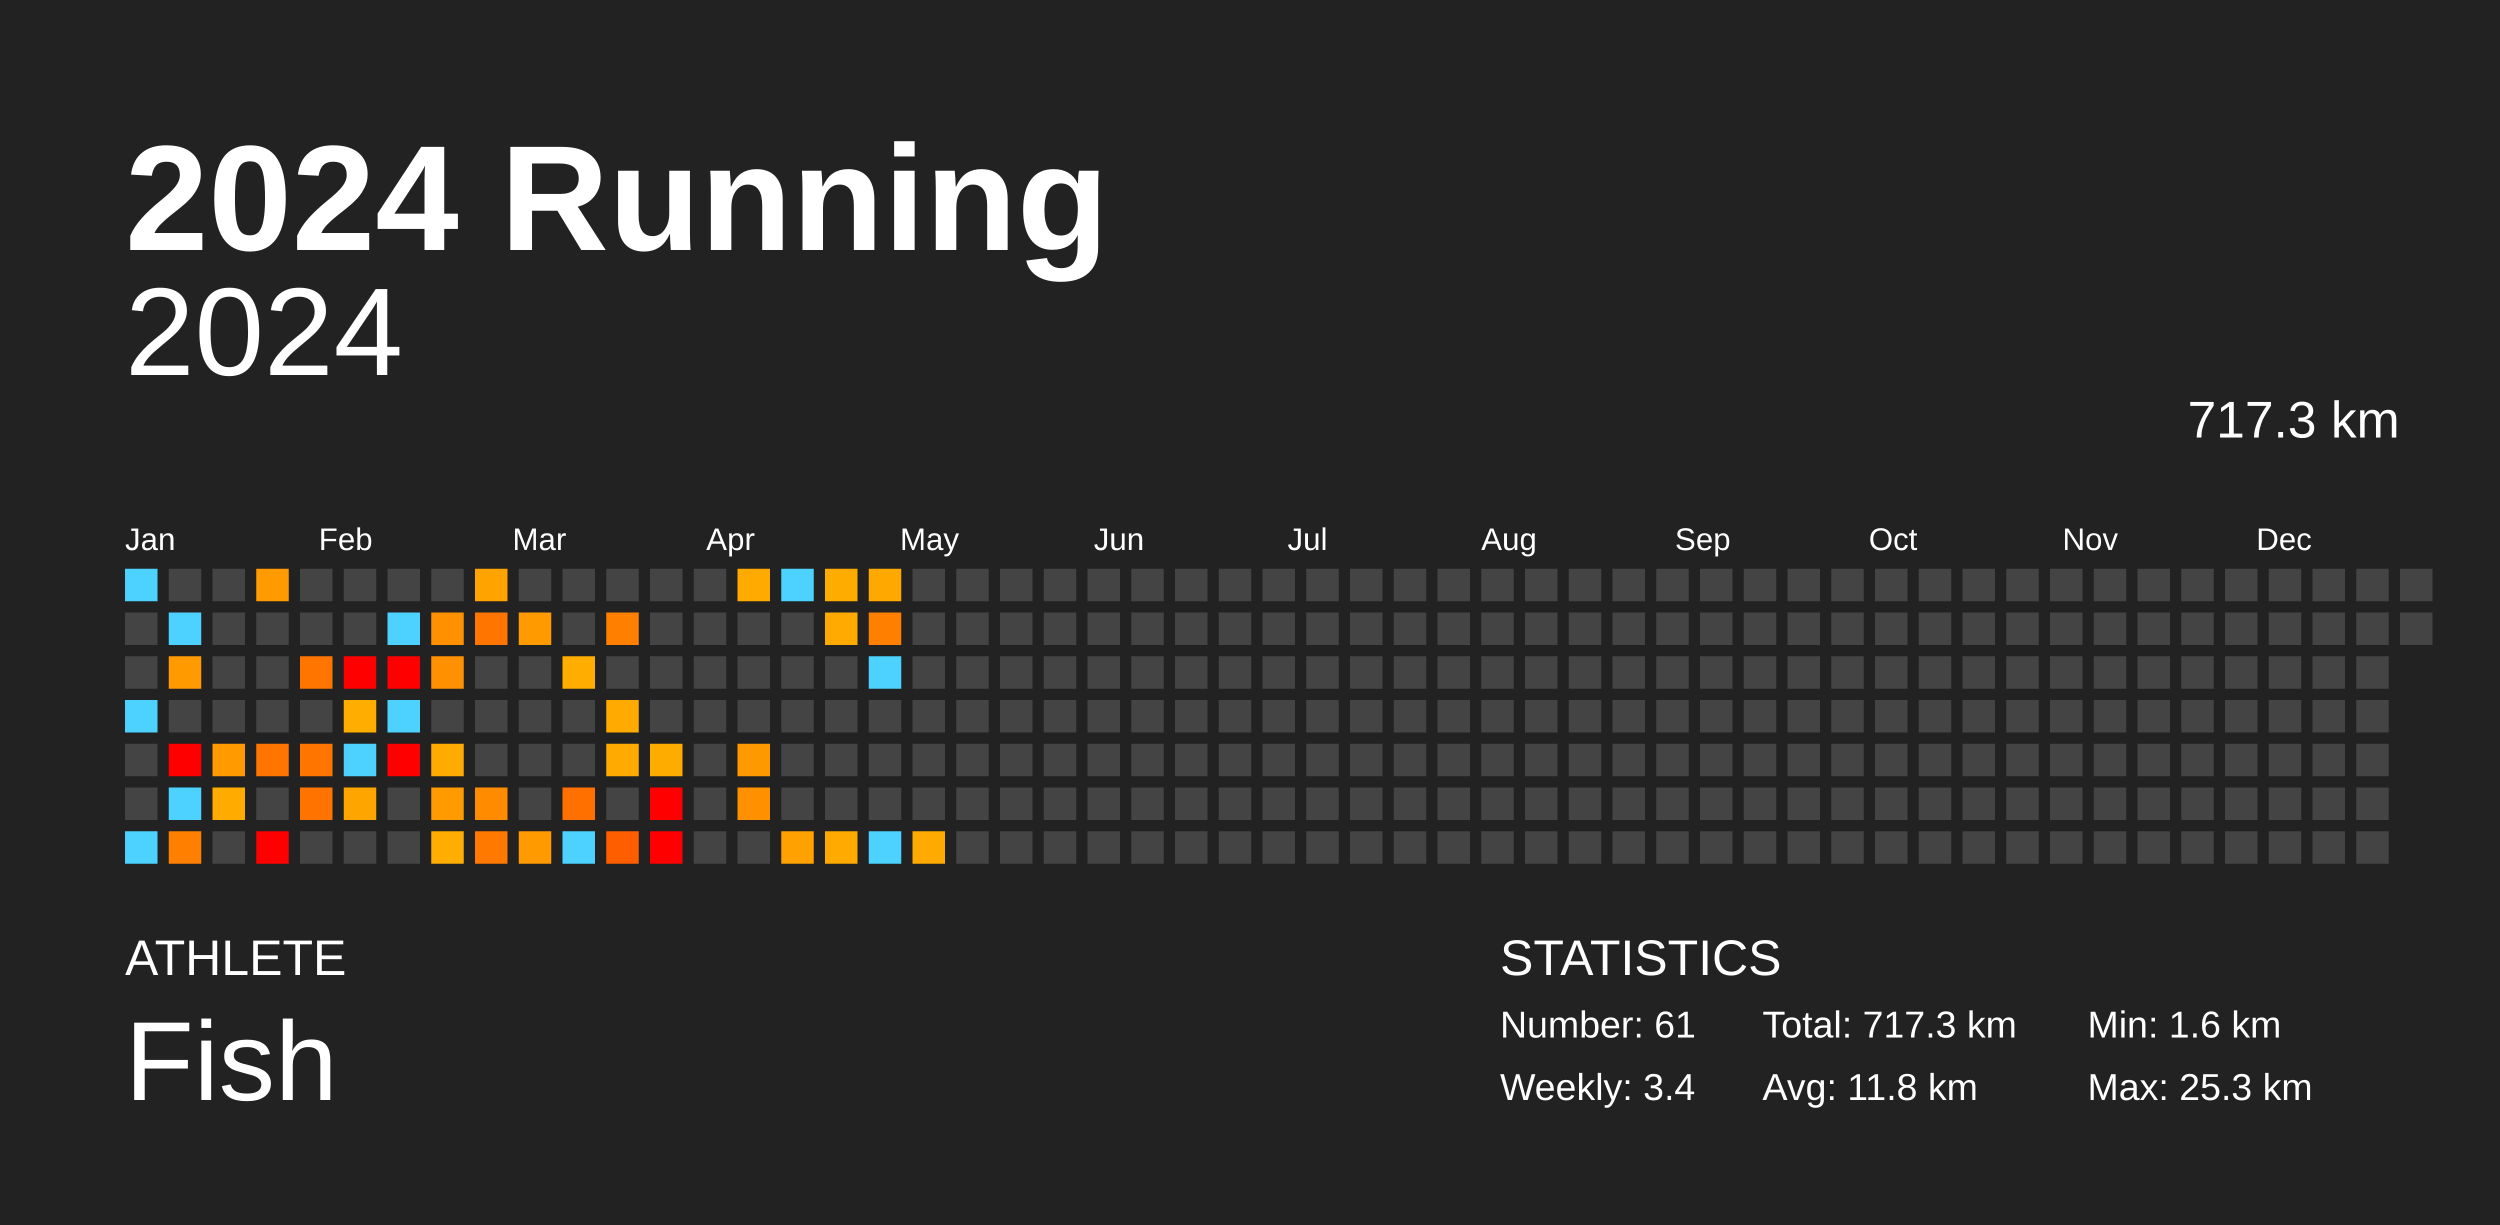
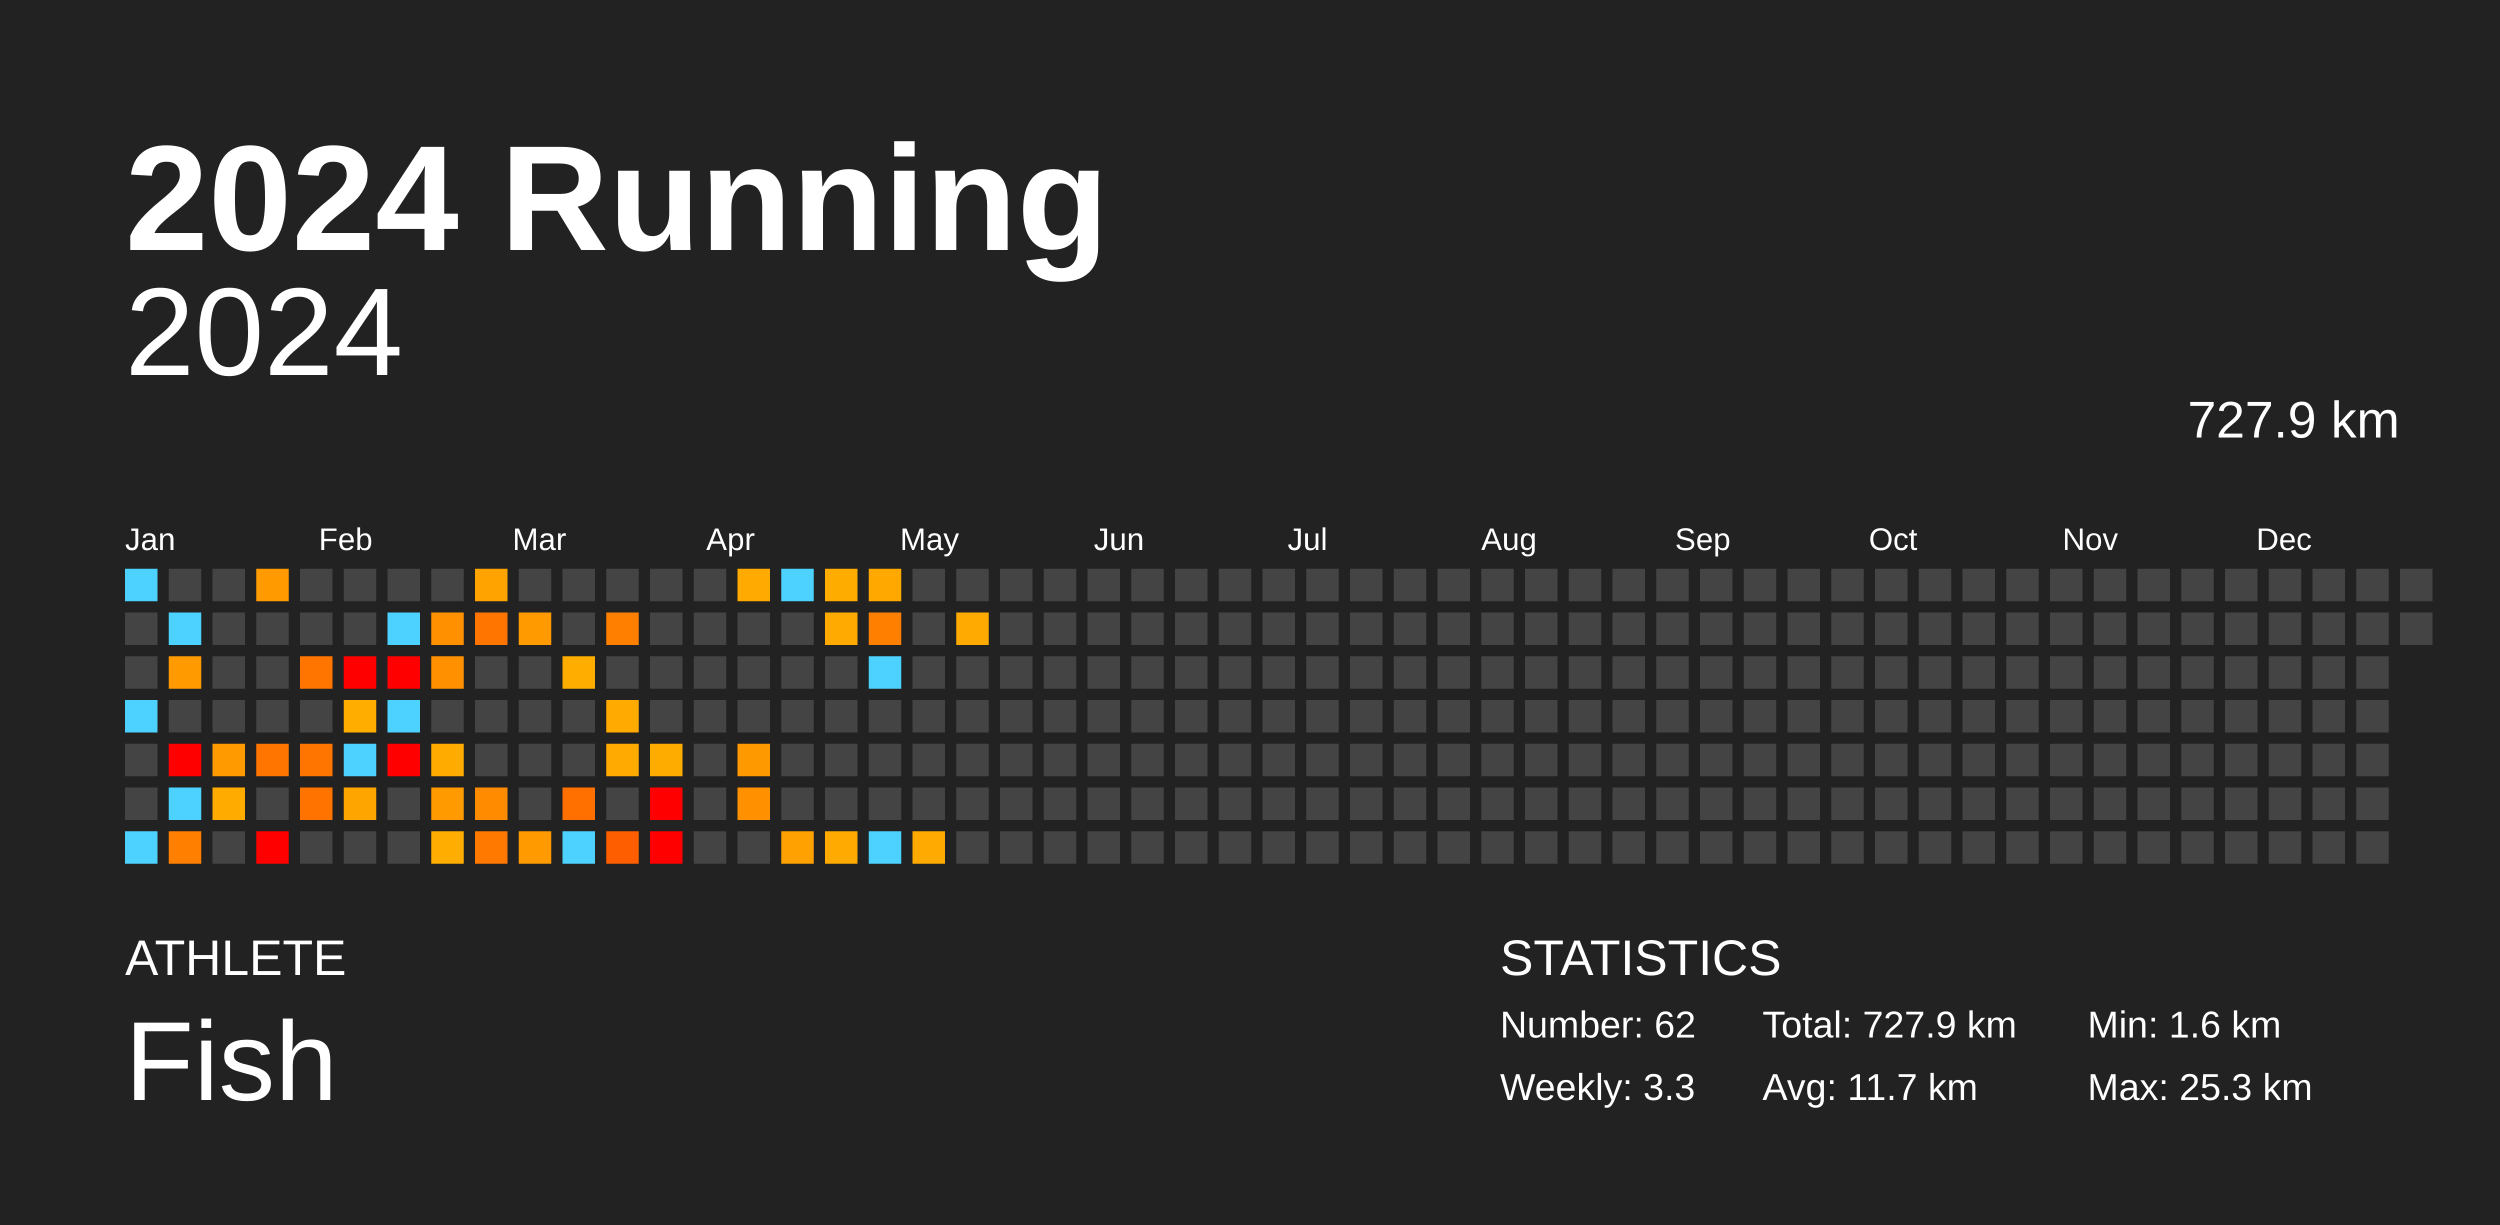
<svg xmlns="http://www.w3.org/2000/svg" baseProfile="full" height="98mm" version="1.1" viewBox="0,0,200,98" width="200mm">
  <defs />
  <rect fill="#222222" height="98" width="200" x="0" y="0" />
  <text fill="#FFFFFF" style="font-size:12px; font-family:Arial; font-weight:bold;" x="10" y="20">2024 Running</text>
  <text fill="#FFFFFF" style="font-size:4px; font-family:Arial" x="10" y="78">ATHLETE</text>
  <text fill="#FFFFFF" style="font-size:9px; font-family:Arial" x="10" y="88">Fish</text>
  <text fill="#FFFFFF" style="font-size:4px; font-family:Arial" x="120" y="78">STATISTICS</text>
-   <text fill="#FFFFFF" style="font-size:3px; font-family:Arial" x="120" y="83">Number: 61</text>
-   <text fill="#FFFFFF" style="font-size:3px; font-family:Arial" x="120" y="88">Weekly: 3.4</text>
-   <text fill="#FFFFFF" style="font-size:3px; font-family:Arial" x="141" y="83">Total: 717.3 km</text>
-   <text fill="#FFFFFF" style="font-size:3px; font-family:Arial" x="141" y="88">Avg: 11.8 km</text>
+   <text fill="#FFFFFF" style="font-size:3px; font-family:Arial" x="120" y="83">Number: 62</text>
+   <text fill="#FFFFFF" style="font-size:3px; font-family:Arial" x="120" y="88">Weekly: 3.3</text>
+   <text fill="#FFFFFF" style="font-size:3px; font-family:Arial" x="141" y="83">Total: 727.9 km</text>
+   <text fill="#FFFFFF" style="font-size:3px; font-family:Arial" x="141" y="88">Avg: 11.7 km</text>
  <text fill="#FFFFFF" style="font-size:3px; font-family:Arial" x="167" y="83">Min: 1.6 km</text>
  <text fill="#FFFFFF" style="font-size:3px; font-family:Arial" x="167" y="88">Max: 25.3 km</text>
  <text alignment-baseline="hanging" fill="#FFFFFF" style="font-size:10.0px; font-family:Arial;" x="10" y="30">2024</text>
-   <text alignment-baseline="hanging" fill="#FFFFFF" style="font-size:4.125px; font-family:Arial;" x="175" y="35">717.3 km</text>
+   <text alignment-baseline="hanging" fill="#FFFFFF" style="font-size:4.125px; font-family:Arial;" x="175" y="35">727.9 km</text>
  <text fill="#FFFFFF" style="font-size:2.5px; font-family:Arial" x="10.0" y="44">Jan</text>
  <text fill="#FFFFFF" style="font-size:2.5px; font-family:Arial" x="25.5" y="44">Feb</text>
  <text fill="#FFFFFF" style="font-size:2.5px; font-family:Arial" x="41.0" y="44">Mar</text>
  <text fill="#FFFFFF" style="font-size:2.5px; font-family:Arial" x="56.5" y="44">Apr</text>
  <text fill="#FFFFFF" style="font-size:2.5px; font-family:Arial" x="72.0" y="44">May</text>
  <text fill="#FFFFFF" style="font-size:2.5px; font-family:Arial" x="87.5" y="44">Jun</text>
  <text fill="#FFFFFF" style="font-size:2.5px; font-family:Arial" x="103.0" y="44">Jul</text>
  <text fill="#FFFFFF" style="font-size:2.5px; font-family:Arial" x="118.5" y="44">Aug</text>
  <text fill="#FFFFFF" style="font-size:2.5px; font-family:Arial" x="134.0" y="44">Sep</text>
  <text fill="#FFFFFF" style="font-size:2.5px; font-family:Arial" x="149.5" y="44">Oct</text>
  <text fill="#FFFFFF" style="font-size:2.5px; font-family:Arial" x="165.0" y="44">Nov</text>
  <text fill="#FFFFFF" style="font-size:2.5px; font-family:Arial" x="180.5" y="44">Dec</text>
  <rect fill="#4dd2ff" height="2.6" width="2.6" x="10.0" y="45.5" />
  <rect fill="#444444" height="2.6" width="2.6" x="10.0" y="49.0" />
  <rect fill="#444444" height="2.6" width="2.6" x="10.0" y="52.5" />
  <rect fill="#4dd2ff" height="2.6" width="2.6" x="10.0" y="56.0" />
  <rect fill="#444444" height="2.6" width="2.6" x="10.0" y="59.5" />
  <rect fill="#444444" height="2.6" width="2.6" x="10.0" y="63.0" />
  <rect fill="#4dd2ff" height="2.6" width="2.6" x="10.0" y="66.5" />
  <rect fill="#444444" height="2.6" width="2.6" x="13.5" y="45.5" />
  <rect fill="#4dd2ff" height="2.6" width="2.6" x="13.5" y="49.0" />
  <rect fill="#ff9b00" height="2.6" width="2.6" x="13.5" y="52.5" />
  <rect fill="#444444" height="2.6" width="2.6" x="13.5" y="56.0" />
  <rect fill="red" height="2.6" width="2.6" x="13.5" y="59.5" />
  <rect fill="#4dd2ff" height="2.6" width="2.6" x="13.5" y="63.0" />
  <rect fill="#ff7f00" height="2.6" width="2.6" x="13.5" y="66.5" />
  <rect fill="#444444" height="2.6" width="2.6" x="17.0" y="45.5" />
  <rect fill="#444444" height="2.6" width="2.6" x="17.0" y="49.0" />
  <rect fill="#444444" height="2.6" width="2.6" x="17.0" y="52.5" />
  <rect fill="#444444" height="2.6" width="2.6" x="17.0" y="56.0" />
  <rect fill="#ff9b00" height="2.6" width="2.6" x="17.0" y="59.5" />
  <rect fill="#ffab00" height="2.6" width="2.6" x="17.0" y="63.0" />
  <rect fill="#444444" height="2.6" width="2.6" x="17.0" y="66.5" />
  <rect fill="#ff9b00" height="2.6" width="2.6" x="20.5" y="45.5" />
  <rect fill="#444444" height="2.6" width="2.6" x="20.5" y="49.0" />
  <rect fill="#444444" height="2.6" width="2.6" x="20.5" y="52.5" />
  <rect fill="#444444" height="2.6" width="2.6" x="20.5" y="56.0" />
  <rect fill="#ff7500" height="2.6" width="2.6" x="20.5" y="59.5" />
  <rect fill="#444444" height="2.6" width="2.6" x="20.5" y="63.0" />
  <rect fill="red" height="2.6" width="2.6" x="20.5" y="66.5" />
  <rect fill="#444444" height="2.6" width="2.6" x="24.0" y="45.5" />
  <rect fill="#444444" height="2.6" width="2.6" x="24.0" y="49.0" />
  <rect fill="#ff7500" height="2.6" width="2.6" x="24.0" y="52.5" />
  <rect fill="#444444" height="2.6" width="2.6" x="24.0" y="56.0" />
  <rect fill="#ff7500" height="2.6" width="2.6" x="24.0" y="59.5" />
  <rect fill="#ff7400" height="2.6" width="2.6" x="24.0" y="63.0" />
  <rect fill="#444444" height="2.6" width="2.6" x="24.0" y="66.5" />
  <rect fill="#444444" height="2.6" width="2.6" x="27.5" y="45.5" />
  <rect fill="#444444" height="2.6" width="2.6" x="27.5" y="49.0" />
  <rect fill="red" height="2.6" width="2.6" x="27.5" y="52.5" />
  <rect fill="#ffae00" height="2.6" width="2.6" x="27.5" y="56.0" />
  <rect fill="#4dd2ff" height="2.6" width="2.6" x="27.5" y="59.5" />
  <rect fill="#ffa500" height="2.6" width="2.6" x="27.5" y="63.0" />
  <rect fill="#444444" height="2.6" width="2.6" x="27.5" y="66.5" />
  <rect fill="#444444" height="2.6" width="2.6" x="31.0" y="45.5" />
  <rect fill="#4dd2ff" height="2.6" width="2.6" x="31.0" y="49.0" />
  <rect fill="red" height="2.6" width="2.6" x="31.0" y="52.5" />
  <rect fill="#4dd2ff" height="2.6" width="2.6" x="31.0" y="56.0" />
  <rect fill="red" height="2.6" width="2.6" x="31.0" y="59.5" />
  <rect fill="#444444" height="2.6" width="2.6" x="31.0" y="63.0" />
  <rect fill="#444444" height="2.6" width="2.6" x="31.0" y="66.5" />
  <rect fill="#444444" height="2.6" width="2.6" x="34.5" y="45.5" />
  <rect fill="#ff9000" height="2.6" width="2.6" x="34.5" y="49.0" />
  <rect fill="#ff9100" height="2.6" width="2.6" x="34.5" y="52.5" />
  <rect fill="#444444" height="2.6" width="2.6" x="34.5" y="56.0" />
  <rect fill="#ffab00" height="2.6" width="2.6" x="34.5" y="59.5" />
  <rect fill="#ff9a00" height="2.6" width="2.6" x="34.5" y="63.0" />
  <rect fill="#ffad00" height="2.6" width="2.6" x="34.5" y="66.5" />
  <rect fill="#ffa300" height="2.6" width="2.6" x="38.0" y="45.5" />
  <rect fill="#ff7500" height="2.6" width="2.6" x="38.0" y="49.0" />
  <rect fill="#444444" height="2.6" width="2.6" x="38.0" y="52.5" />
  <rect fill="#444444" height="2.6" width="2.6" x="38.0" y="56.0" />
  <rect fill="#444444" height="2.6" width="2.6" x="38.0" y="59.5" />
  <rect fill="#ff8c00" height="2.6" width="2.6" x="38.0" y="63.0" />
  <rect fill="#ff7800" height="2.6" width="2.6" x="38.0" y="66.5" />
  <rect fill="#444444" height="2.6" width="2.6" x="41.5" y="45.5" />
  <rect fill="#ff9b00" height="2.6" width="2.6" x="41.5" y="49.0" />
  <rect fill="#444444" height="2.6" width="2.6" x="41.5" y="52.5" />
  <rect fill="#444444" height="2.6" width="2.6" x="41.5" y="56.0" />
  <rect fill="#444444" height="2.6" width="2.6" x="41.5" y="59.5" />
  <rect fill="#444444" height="2.6" width="2.6" x="41.5" y="63.0" />
  <rect fill="#ff9a00" height="2.6" width="2.6" x="41.5" y="66.5" />
  <rect fill="#444444" height="2.6" width="2.6" x="45.0" y="45.5" />
  <rect fill="#444444" height="2.6" width="2.6" x="45.0" y="49.0" />
  <rect fill="#ffae00" height="2.6" width="2.6" x="45.0" y="52.5" />
  <rect fill="#444444" height="2.6" width="2.6" x="45.0" y="56.0" />
  <rect fill="#444444" height="2.6" width="2.6" x="45.0" y="59.5" />
  <rect fill="#ff7000" height="2.6" width="2.6" x="45.0" y="63.0" />
  <rect fill="#4dd2ff" height="2.6" width="2.6" x="45.0" y="66.5" />
  <rect fill="#444444" height="2.6" width="2.6" x="48.5" y="45.5" />
  <rect fill="#ff7f00" height="2.6" width="2.6" x="48.5" y="49.0" />
  <rect fill="#444444" height="2.6" width="2.6" x="48.5" y="52.5" />
  <rect fill="#ffaa00" height="2.6" width="2.6" x="48.5" y="56.0" />
  <rect fill="#ffaa00" height="2.6" width="2.6" x="48.5" y="59.5" />
  <rect fill="#444444" height="2.6" width="2.6" x="48.5" y="63.0" />
  <rect fill="#ff5e00" height="2.6" width="2.6" x="48.5" y="66.5" />
  <rect fill="#444444" height="2.6" width="2.6" x="52.0" y="45.5" />
  <rect fill="#444444" height="2.6" width="2.6" x="52.0" y="49.0" />
  <rect fill="#444444" height="2.6" width="2.6" x="52.0" y="52.5" />
  <rect fill="#444444" height="2.6" width="2.6" x="52.0" y="56.0" />
  <rect fill="#ffac00" height="2.6" width="2.6" x="52.0" y="59.5" />
  <rect fill="red" height="2.6" width="2.6" x="52.0" y="63.0" />
  <rect fill="red" height="2.6" width="2.6" x="52.0" y="66.5" />
  <rect fill="#444444" height="2.6" width="2.6" x="55.5" y="45.5" />
  <rect fill="#444444" height="2.6" width="2.6" x="55.5" y="49.0" />
  <rect fill="#444444" height="2.6" width="2.6" x="55.5" y="52.5" />
  <rect fill="#444444" height="2.6" width="2.6" x="55.5" y="56.0" />
  <rect fill="#444444" height="2.6" width="2.6" x="55.5" y="59.5" />
  <rect fill="#444444" height="2.6" width="2.6" x="55.5" y="63.0" />
  <rect fill="#444444" height="2.6" width="2.6" x="55.5" y="66.5" />
  <rect fill="#ffaa00" height="2.6" width="2.6" x="59.0" y="45.5" />
  <rect fill="#444444" height="2.6" width="2.6" x="59.0" y="49.0" />
  <rect fill="#444444" height="2.6" width="2.6" x="59.0" y="52.5" />
  <rect fill="#444444" height="2.6" width="2.6" x="59.0" y="56.0" />
  <rect fill="#ff9900" height="2.6" width="2.6" x="59.0" y="59.5" />
  <rect fill="#ff9100" height="2.6" width="2.6" x="59.0" y="63.0" />
  <rect fill="#444444" height="2.6" width="2.6" x="59.0" y="66.5" />
  <rect fill="#4dd2ff" height="2.6" width="2.6" x="62.5" y="45.5" />
  <rect fill="#444444" height="2.6" width="2.6" x="62.5" y="49.0" />
  <rect fill="#444444" height="2.6" width="2.6" x="62.5" y="52.5" />
  <rect fill="#444444" height="2.6" width="2.6" x="62.5" y="56.0" />
  <rect fill="#444444" height="2.6" width="2.6" x="62.5" y="59.5" />
  <rect fill="#444444" height="2.6" width="2.6" x="62.5" y="63.0" />
  <rect fill="#ffa100" height="2.6" width="2.6" x="62.5" y="66.5" />
  <rect fill="#ffac00" height="2.6" width="2.6" x="66.0" y="45.5" />
  <rect fill="#ffaa00" height="2.6" width="2.6" x="66.0" y="49.0" />
  <rect fill="#444444" height="2.6" width="2.6" x="66.0" y="52.5" />
  <rect fill="#444444" height="2.6" width="2.6" x="66.0" y="56.0" />
  <rect fill="#444444" height="2.6" width="2.6" x="66.0" y="59.5" />
  <rect fill="#444444" height="2.6" width="2.6" x="66.0" y="63.0" />
  <rect fill="#ffaa00" height="2.6" width="2.6" x="66.0" y="66.5" />
  <rect fill="#ffa800" height="2.6" width="2.6" x="69.5" y="45.5" />
  <rect fill="#ff7f00" height="2.6" width="2.6" x="69.5" y="49.0" />
  <rect fill="#4dd2ff" height="2.6" width="2.6" x="69.5" y="52.5" />
  <rect fill="#444444" height="2.6" width="2.6" x="69.5" y="56.0" />
  <rect fill="#444444" height="2.6" width="2.6" x="69.5" y="59.5" />
  <rect fill="#444444" height="2.6" width="2.6" x="69.5" y="63.0" />
  <rect fill="#4dd2ff" height="2.6" width="2.6" x="69.5" y="66.5" />
  <rect fill="#444444" height="2.6" width="2.6" x="73.0" y="45.5" />
  <rect fill="#444444" height="2.6" width="2.6" x="73.0" y="49.0" />
  <rect fill="#444444" height="2.6" width="2.6" x="73.0" y="52.5" />
  <rect fill="#444444" height="2.6" width="2.6" x="73.0" y="56.0" />
  <rect fill="#444444" height="2.6" width="2.6" x="73.0" y="59.5" />
  <rect fill="#444444" height="2.6" width="2.6" x="73.0" y="63.0" />
  <rect fill="#ffaa00" height="2.6" width="2.6" x="73.0" y="66.5" />
  <rect fill="#444444" height="2.6" width="2.6" x="76.5" y="45.5" />
-   <rect fill="#444444" height="2.6" width="2.6" x="76.5" y="49.0" />
+   <rect fill="#ffaa00" height="2.6" width="2.6" x="76.5" y="49.0" />
  <rect fill="#444444" height="2.6" width="2.6" x="76.5" y="52.5" />
  <rect fill="#444444" height="2.6" width="2.6" x="76.5" y="56.0" />
  <rect fill="#444444" height="2.6" width="2.6" x="76.5" y="59.5" />
  <rect fill="#444444" height="2.6" width="2.6" x="76.5" y="63.0" />
  <rect fill="#444444" height="2.6" width="2.6" x="76.5" y="66.5" />
  <rect fill="#444444" height="2.6" width="2.6" x="80.0" y="45.5" />
  <rect fill="#444444" height="2.6" width="2.6" x="80.0" y="49.0" />
  <rect fill="#444444" height="2.6" width="2.6" x="80.0" y="52.5" />
  <rect fill="#444444" height="2.6" width="2.6" x="80.0" y="56.0" />
  <rect fill="#444444" height="2.6" width="2.6" x="80.0" y="59.5" />
  <rect fill="#444444" height="2.6" width="2.6" x="80.0" y="63.0" />
  <rect fill="#444444" height="2.6" width="2.6" x="80.0" y="66.5" />
  <rect fill="#444444" height="2.6" width="2.6" x="83.5" y="45.5" />
  <rect fill="#444444" height="2.6" width="2.6" x="83.5" y="49.0" />
  <rect fill="#444444" height="2.6" width="2.6" x="83.5" y="52.5" />
  <rect fill="#444444" height="2.6" width="2.6" x="83.5" y="56.0" />
  <rect fill="#444444" height="2.6" width="2.6" x="83.5" y="59.5" />
  <rect fill="#444444" height="2.6" width="2.6" x="83.5" y="63.0" />
  <rect fill="#444444" height="2.6" width="2.6" x="83.5" y="66.5" />
  <rect fill="#444444" height="2.6" width="2.6" x="87.0" y="45.5" />
  <rect fill="#444444" height="2.6" width="2.6" x="87.0" y="49.0" />
  <rect fill="#444444" height="2.6" width="2.6" x="87.0" y="52.5" />
  <rect fill="#444444" height="2.6" width="2.6" x="87.0" y="56.0" />
  <rect fill="#444444" height="2.6" width="2.6" x="87.0" y="59.5" />
  <rect fill="#444444" height="2.6" width="2.6" x="87.0" y="63.0" />
  <rect fill="#444444" height="2.6" width="2.6" x="87.0" y="66.5" />
  <rect fill="#444444" height="2.6" width="2.6" x="90.5" y="45.5" />
  <rect fill="#444444" height="2.6" width="2.6" x="90.5" y="49.0" />
  <rect fill="#444444" height="2.6" width="2.6" x="90.5" y="52.5" />
  <rect fill="#444444" height="2.6" width="2.6" x="90.5" y="56.0" />
  <rect fill="#444444" height="2.6" width="2.6" x="90.5" y="59.5" />
  <rect fill="#444444" height="2.6" width="2.6" x="90.5" y="63.0" />
  <rect fill="#444444" height="2.6" width="2.6" x="90.5" y="66.5" />
  <rect fill="#444444" height="2.6" width="2.6" x="94.0" y="45.5" />
  <rect fill="#444444" height="2.6" width="2.6" x="94.0" y="49.0" />
  <rect fill="#444444" height="2.6" width="2.6" x="94.0" y="52.5" />
  <rect fill="#444444" height="2.6" width="2.6" x="94.0" y="56.0" />
  <rect fill="#444444" height="2.6" width="2.6" x="94.0" y="59.5" />
  <rect fill="#444444" height="2.6" width="2.6" x="94.0" y="63.0" />
  <rect fill="#444444" height="2.6" width="2.6" x="94.0" y="66.5" />
  <rect fill="#444444" height="2.6" width="2.6" x="97.5" y="45.5" />
  <rect fill="#444444" height="2.6" width="2.6" x="97.5" y="49.0" />
  <rect fill="#444444" height="2.6" width="2.6" x="97.5" y="52.5" />
  <rect fill="#444444" height="2.6" width="2.6" x="97.5" y="56.0" />
  <rect fill="#444444" height="2.6" width="2.6" x="97.5" y="59.5" />
  <rect fill="#444444" height="2.6" width="2.6" x="97.5" y="63.0" />
  <rect fill="#444444" height="2.6" width="2.6" x="97.5" y="66.5" />
  <rect fill="#444444" height="2.6" width="2.6" x="101.0" y="45.5" />
  <rect fill="#444444" height="2.6" width="2.6" x="101.0" y="49.0" />
  <rect fill="#444444" height="2.6" width="2.6" x="101.0" y="52.5" />
  <rect fill="#444444" height="2.6" width="2.6" x="101.0" y="56.0" />
  <rect fill="#444444" height="2.6" width="2.6" x="101.0" y="59.5" />
  <rect fill="#444444" height="2.6" width="2.6" x="101.0" y="63.0" />
  <rect fill="#444444" height="2.6" width="2.6" x="101.0" y="66.5" />
  <rect fill="#444444" height="2.6" width="2.6" x="104.5" y="45.5" />
  <rect fill="#444444" height="2.6" width="2.6" x="104.5" y="49.0" />
  <rect fill="#444444" height="2.6" width="2.6" x="104.5" y="52.5" />
  <rect fill="#444444" height="2.6" width="2.6" x="104.5" y="56.0" />
  <rect fill="#444444" height="2.6" width="2.6" x="104.5" y="59.5" />
  <rect fill="#444444" height="2.6" width="2.6" x="104.5" y="63.0" />
  <rect fill="#444444" height="2.6" width="2.6" x="104.5" y="66.5" />
  <rect fill="#444444" height="2.6" width="2.6" x="108.0" y="45.5" />
  <rect fill="#444444" height="2.6" width="2.6" x="108.0" y="49.0" />
  <rect fill="#444444" height="2.6" width="2.6" x="108.0" y="52.5" />
  <rect fill="#444444" height="2.6" width="2.6" x="108.0" y="56.0" />
  <rect fill="#444444" height="2.6" width="2.6" x="108.0" y="59.5" />
  <rect fill="#444444" height="2.6" width="2.6" x="108.0" y="63.0" />
  <rect fill="#444444" height="2.6" width="2.6" x="108.0" y="66.5" />
  <rect fill="#444444" height="2.6" width="2.6" x="111.5" y="45.5" />
  <rect fill="#444444" height="2.6" width="2.6" x="111.5" y="49.0" />
  <rect fill="#444444" height="2.6" width="2.6" x="111.5" y="52.5" />
  <rect fill="#444444" height="2.6" width="2.6" x="111.5" y="56.0" />
  <rect fill="#444444" height="2.6" width="2.6" x="111.5" y="59.5" />
  <rect fill="#444444" height="2.6" width="2.6" x="111.5" y="63.0" />
  <rect fill="#444444" height="2.6" width="2.6" x="111.5" y="66.5" />
  <rect fill="#444444" height="2.6" width="2.6" x="115.0" y="45.5" />
  <rect fill="#444444" height="2.6" width="2.6" x="115.0" y="49.0" />
  <rect fill="#444444" height="2.6" width="2.6" x="115.0" y="52.5" />
  <rect fill="#444444" height="2.6" width="2.6" x="115.0" y="56.0" />
  <rect fill="#444444" height="2.6" width="2.6" x="115.0" y="59.5" />
  <rect fill="#444444" height="2.6" width="2.6" x="115.0" y="63.0" />
  <rect fill="#444444" height="2.6" width="2.6" x="115.0" y="66.5" />
  <rect fill="#444444" height="2.6" width="2.6" x="118.5" y="45.5" />
  <rect fill="#444444" height="2.6" width="2.6" x="118.5" y="49.0" />
  <rect fill="#444444" height="2.6" width="2.6" x="118.5" y="52.5" />
  <rect fill="#444444" height="2.6" width="2.6" x="118.5" y="56.0" />
  <rect fill="#444444" height="2.6" width="2.6" x="118.5" y="59.5" />
  <rect fill="#444444" height="2.6" width="2.6" x="118.5" y="63.0" />
  <rect fill="#444444" height="2.6" width="2.6" x="118.5" y="66.5" />
  <rect fill="#444444" height="2.6" width="2.6" x="122.0" y="45.5" />
  <rect fill="#444444" height="2.6" width="2.6" x="122.0" y="49.0" />
  <rect fill="#444444" height="2.6" width="2.6" x="122.0" y="52.5" />
  <rect fill="#444444" height="2.6" width="2.6" x="122.0" y="56.0" />
  <rect fill="#444444" height="2.6" width="2.6" x="122.0" y="59.5" />
  <rect fill="#444444" height="2.6" width="2.6" x="122.0" y="63.0" />
  <rect fill="#444444" height="2.6" width="2.6" x="122.0" y="66.5" />
  <rect fill="#444444" height="2.6" width="2.6" x="125.5" y="45.5" />
  <rect fill="#444444" height="2.6" width="2.6" x="125.5" y="49.0" />
  <rect fill="#444444" height="2.6" width="2.6" x="125.5" y="52.5" />
  <rect fill="#444444" height="2.6" width="2.6" x="125.5" y="56.0" />
  <rect fill="#444444" height="2.6" width="2.6" x="125.5" y="59.5" />
  <rect fill="#444444" height="2.6" width="2.6" x="125.5" y="63.0" />
  <rect fill="#444444" height="2.6" width="2.6" x="125.5" y="66.5" />
  <rect fill="#444444" height="2.6" width="2.6" x="129.0" y="45.5" />
  <rect fill="#444444" height="2.6" width="2.6" x="129.0" y="49.0" />
  <rect fill="#444444" height="2.6" width="2.6" x="129.0" y="52.5" />
  <rect fill="#444444" height="2.6" width="2.6" x="129.0" y="56.0" />
  <rect fill="#444444" height="2.6" width="2.6" x="129.0" y="59.5" />
  <rect fill="#444444" height="2.6" width="2.6" x="129.0" y="63.0" />
  <rect fill="#444444" height="2.6" width="2.6" x="129.0" y="66.5" />
  <rect fill="#444444" height="2.6" width="2.6" x="132.5" y="45.5" />
  <rect fill="#444444" height="2.6" width="2.6" x="132.5" y="49.0" />
  <rect fill="#444444" height="2.6" width="2.6" x="132.5" y="52.5" />
  <rect fill="#444444" height="2.6" width="2.6" x="132.5" y="56.0" />
  <rect fill="#444444" height="2.6" width="2.6" x="132.5" y="59.5" />
  <rect fill="#444444" height="2.6" width="2.6" x="132.5" y="63.0" />
  <rect fill="#444444" height="2.6" width="2.6" x="132.5" y="66.5" />
  <rect fill="#444444" height="2.6" width="2.6" x="136.0" y="45.5" />
  <rect fill="#444444" height="2.6" width="2.6" x="136.0" y="49.0" />
  <rect fill="#444444" height="2.6" width="2.6" x="136.0" y="52.5" />
  <rect fill="#444444" height="2.6" width="2.6" x="136.0" y="56.0" />
  <rect fill="#444444" height="2.6" width="2.6" x="136.0" y="59.5" />
  <rect fill="#444444" height="2.6" width="2.6" x="136.0" y="63.0" />
  <rect fill="#444444" height="2.6" width="2.6" x="136.0" y="66.5" />
  <rect fill="#444444" height="2.6" width="2.6" x="139.5" y="45.5" />
  <rect fill="#444444" height="2.6" width="2.6" x="139.5" y="49.0" />
  <rect fill="#444444" height="2.6" width="2.6" x="139.5" y="52.5" />
  <rect fill="#444444" height="2.6" width="2.6" x="139.5" y="56.0" />
  <rect fill="#444444" height="2.6" width="2.6" x="139.5" y="59.5" />
  <rect fill="#444444" height="2.6" width="2.6" x="139.5" y="63.0" />
  <rect fill="#444444" height="2.6" width="2.6" x="139.5" y="66.5" />
  <rect fill="#444444" height="2.6" width="2.6" x="143.0" y="45.5" />
  <rect fill="#444444" height="2.6" width="2.6" x="143.0" y="49.0" />
  <rect fill="#444444" height="2.6" width="2.6" x="143.0" y="52.5" />
  <rect fill="#444444" height="2.6" width="2.6" x="143.0" y="56.0" />
  <rect fill="#444444" height="2.6" width="2.6" x="143.0" y="59.5" />
  <rect fill="#444444" height="2.6" width="2.6" x="143.0" y="63.0" />
  <rect fill="#444444" height="2.6" width="2.6" x="143.0" y="66.5" />
  <rect fill="#444444" height="2.6" width="2.6" x="146.5" y="45.5" />
  <rect fill="#444444" height="2.6" width="2.6" x="146.5" y="49.0" />
  <rect fill="#444444" height="2.6" width="2.6" x="146.5" y="52.5" />
  <rect fill="#444444" height="2.6" width="2.6" x="146.5" y="56.0" />
  <rect fill="#444444" height="2.6" width="2.6" x="146.5" y="59.5" />
  <rect fill="#444444" height="2.6" width="2.6" x="146.5" y="63.0" />
  <rect fill="#444444" height="2.6" width="2.6" x="146.5" y="66.5" />
  <rect fill="#444444" height="2.6" width="2.6" x="150.0" y="45.5" />
  <rect fill="#444444" height="2.6" width="2.6" x="150.0" y="49.0" />
  <rect fill="#444444" height="2.6" width="2.6" x="150.0" y="52.5" />
  <rect fill="#444444" height="2.6" width="2.6" x="150.0" y="56.0" />
  <rect fill="#444444" height="2.6" width="2.6" x="150.0" y="59.5" />
  <rect fill="#444444" height="2.6" width="2.6" x="150.0" y="63.0" />
  <rect fill="#444444" height="2.6" width="2.6" x="150.0" y="66.5" />
  <rect fill="#444444" height="2.6" width="2.6" x="153.5" y="45.5" />
  <rect fill="#444444" height="2.6" width="2.6" x="153.5" y="49.0" />
  <rect fill="#444444" height="2.6" width="2.6" x="153.5" y="52.5" />
  <rect fill="#444444" height="2.6" width="2.6" x="153.5" y="56.0" />
  <rect fill="#444444" height="2.6" width="2.6" x="153.5" y="59.5" />
  <rect fill="#444444" height="2.6" width="2.6" x="153.5" y="63.0" />
  <rect fill="#444444" height="2.6" width="2.6" x="153.5" y="66.5" />
  <rect fill="#444444" height="2.6" width="2.6" x="157.0" y="45.5" />
  <rect fill="#444444" height="2.6" width="2.6" x="157.0" y="49.0" />
  <rect fill="#444444" height="2.6" width="2.6" x="157.0" y="52.5" />
  <rect fill="#444444" height="2.6" width="2.6" x="157.0" y="56.0" />
  <rect fill="#444444" height="2.6" width="2.6" x="157.0" y="59.5" />
  <rect fill="#444444" height="2.6" width="2.6" x="157.0" y="63.0" />
  <rect fill="#444444" height="2.6" width="2.6" x="157.0" y="66.5" />
  <rect fill="#444444" height="2.6" width="2.6" x="160.5" y="45.5" />
  <rect fill="#444444" height="2.6" width="2.6" x="160.5" y="49.0" />
  <rect fill="#444444" height="2.6" width="2.6" x="160.5" y="52.5" />
  <rect fill="#444444" height="2.6" width="2.6" x="160.5" y="56.0" />
  <rect fill="#444444" height="2.6" width="2.6" x="160.5" y="59.5" />
  <rect fill="#444444" height="2.6" width="2.6" x="160.5" y="63.0" />
  <rect fill="#444444" height="2.6" width="2.6" x="160.5" y="66.5" />
  <rect fill="#444444" height="2.6" width="2.6" x="164.0" y="45.5" />
  <rect fill="#444444" height="2.6" width="2.6" x="164.0" y="49.0" />
  <rect fill="#444444" height="2.6" width="2.6" x="164.0" y="52.5" />
  <rect fill="#444444" height="2.6" width="2.6" x="164.0" y="56.0" />
  <rect fill="#444444" height="2.6" width="2.6" x="164.0" y="59.5" />
  <rect fill="#444444" height="2.6" width="2.6" x="164.0" y="63.0" />
  <rect fill="#444444" height="2.6" width="2.6" x="164.0" y="66.5" />
  <rect fill="#444444" height="2.6" width="2.6" x="167.5" y="45.5" />
  <rect fill="#444444" height="2.6" width="2.6" x="167.5" y="49.0" />
  <rect fill="#444444" height="2.6" width="2.6" x="167.5" y="52.5" />
  <rect fill="#444444" height="2.6" width="2.6" x="167.5" y="56.0" />
  <rect fill="#444444" height="2.6" width="2.6" x="167.5" y="59.5" />
  <rect fill="#444444" height="2.6" width="2.6" x="167.5" y="63.0" />
  <rect fill="#444444" height="2.6" width="2.6" x="167.5" y="66.5" />
  <rect fill="#444444" height="2.6" width="2.6" x="171.0" y="45.5" />
  <rect fill="#444444" height="2.6" width="2.6" x="171.0" y="49.0" />
  <rect fill="#444444" height="2.6" width="2.6" x="171.0" y="52.5" />
  <rect fill="#444444" height="2.6" width="2.6" x="171.0" y="56.0" />
  <rect fill="#444444" height="2.6" width="2.6" x="171.0" y="59.5" />
  <rect fill="#444444" height="2.6" width="2.6" x="171.0" y="63.0" />
  <rect fill="#444444" height="2.6" width="2.6" x="171.0" y="66.5" />
  <rect fill="#444444" height="2.6" width="2.6" x="174.5" y="45.5" />
  <rect fill="#444444" height="2.6" width="2.6" x="174.5" y="49.0" />
  <rect fill="#444444" height="2.6" width="2.6" x="174.5" y="52.5" />
  <rect fill="#444444" height="2.6" width="2.6" x="174.5" y="56.0" />
  <rect fill="#444444" height="2.6" width="2.6" x="174.5" y="59.5" />
  <rect fill="#444444" height="2.6" width="2.6" x="174.5" y="63.0" />
  <rect fill="#444444" height="2.6" width="2.6" x="174.5" y="66.5" />
  <rect fill="#444444" height="2.6" width="2.6" x="178.0" y="45.5" />
  <rect fill="#444444" height="2.6" width="2.6" x="178.0" y="49.0" />
  <rect fill="#444444" height="2.6" width="2.6" x="178.0" y="52.5" />
  <rect fill="#444444" height="2.6" width="2.6" x="178.0" y="56.0" />
  <rect fill="#444444" height="2.6" width="2.6" x="178.0" y="59.5" />
  <rect fill="#444444" height="2.6" width="2.6" x="178.0" y="63.0" />
  <rect fill="#444444" height="2.6" width="2.6" x="178.0" y="66.5" />
  <rect fill="#444444" height="2.6" width="2.6" x="181.5" y="45.5" />
  <rect fill="#444444" height="2.6" width="2.6" x="181.5" y="49.0" />
  <rect fill="#444444" height="2.6" width="2.6" x="181.5" y="52.5" />
  <rect fill="#444444" height="2.6" width="2.6" x="181.5" y="56.0" />
  <rect fill="#444444" height="2.6" width="2.6" x="181.5" y="59.5" />
  <rect fill="#444444" height="2.6" width="2.6" x="181.5" y="63.0" />
  <rect fill="#444444" height="2.6" width="2.6" x="181.5" y="66.5" />
  <rect fill="#444444" height="2.6" width="2.6" x="185.0" y="45.5" />
  <rect fill="#444444" height="2.6" width="2.6" x="185.0" y="49.0" />
  <rect fill="#444444" height="2.6" width="2.6" x="185.0" y="52.5" />
  <rect fill="#444444" height="2.6" width="2.6" x="185.0" y="56.0" />
  <rect fill="#444444" height="2.6" width="2.6" x="185.0" y="59.5" />
  <rect fill="#444444" height="2.6" width="2.6" x="185.0" y="63.0" />
  <rect fill="#444444" height="2.6" width="2.6" x="185.0" y="66.5" />
  <rect fill="#444444" height="2.6" width="2.6" x="188.5" y="45.5" />
  <rect fill="#444444" height="2.6" width="2.6" x="188.5" y="49.0" />
  <rect fill="#444444" height="2.6" width="2.6" x="188.5" y="52.5" />
  <rect fill="#444444" height="2.6" width="2.6" x="188.5" y="56.0" />
  <rect fill="#444444" height="2.6" width="2.6" x="188.5" y="59.5" />
  <rect fill="#444444" height="2.6" width="2.6" x="188.5" y="63.0" />
  <rect fill="#444444" height="2.6" width="2.6" x="188.5" y="66.5" />
  <rect fill="#444444" height="2.6" width="2.6" x="192.0" y="45.5" />
  <rect fill="#444444" height="2.6" width="2.6" x="192.0" y="49.0" />
</svg>
